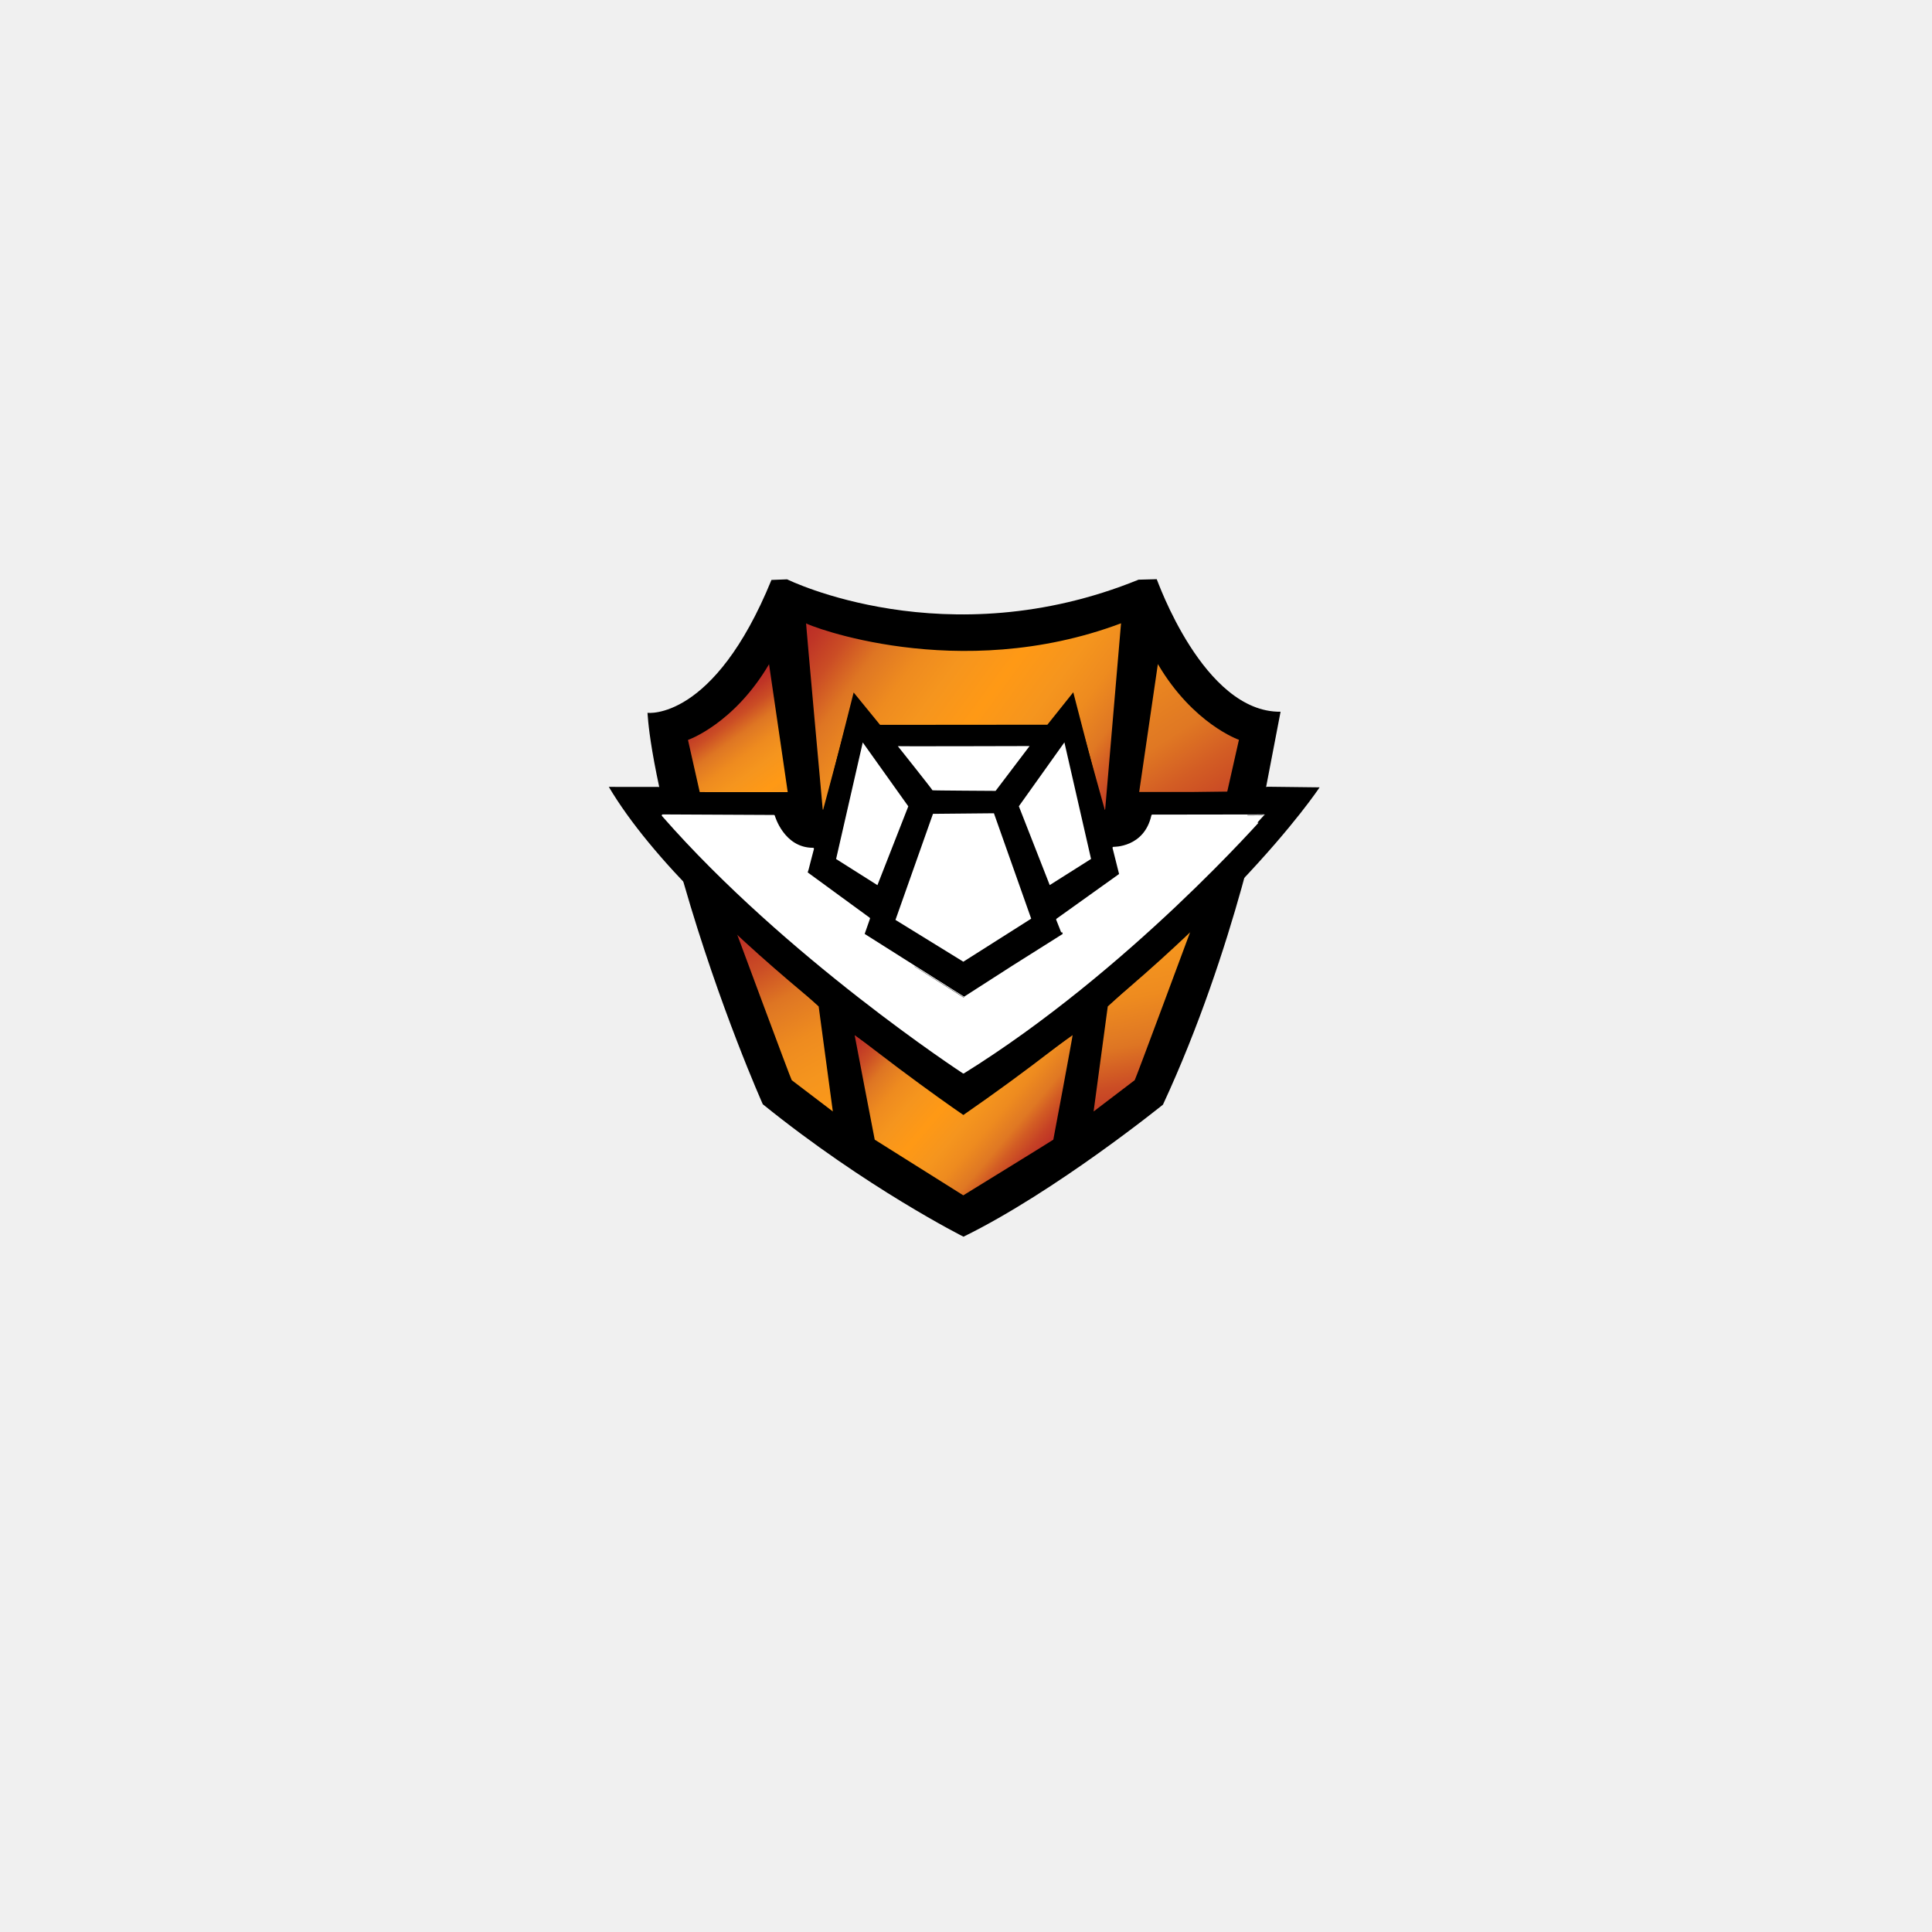
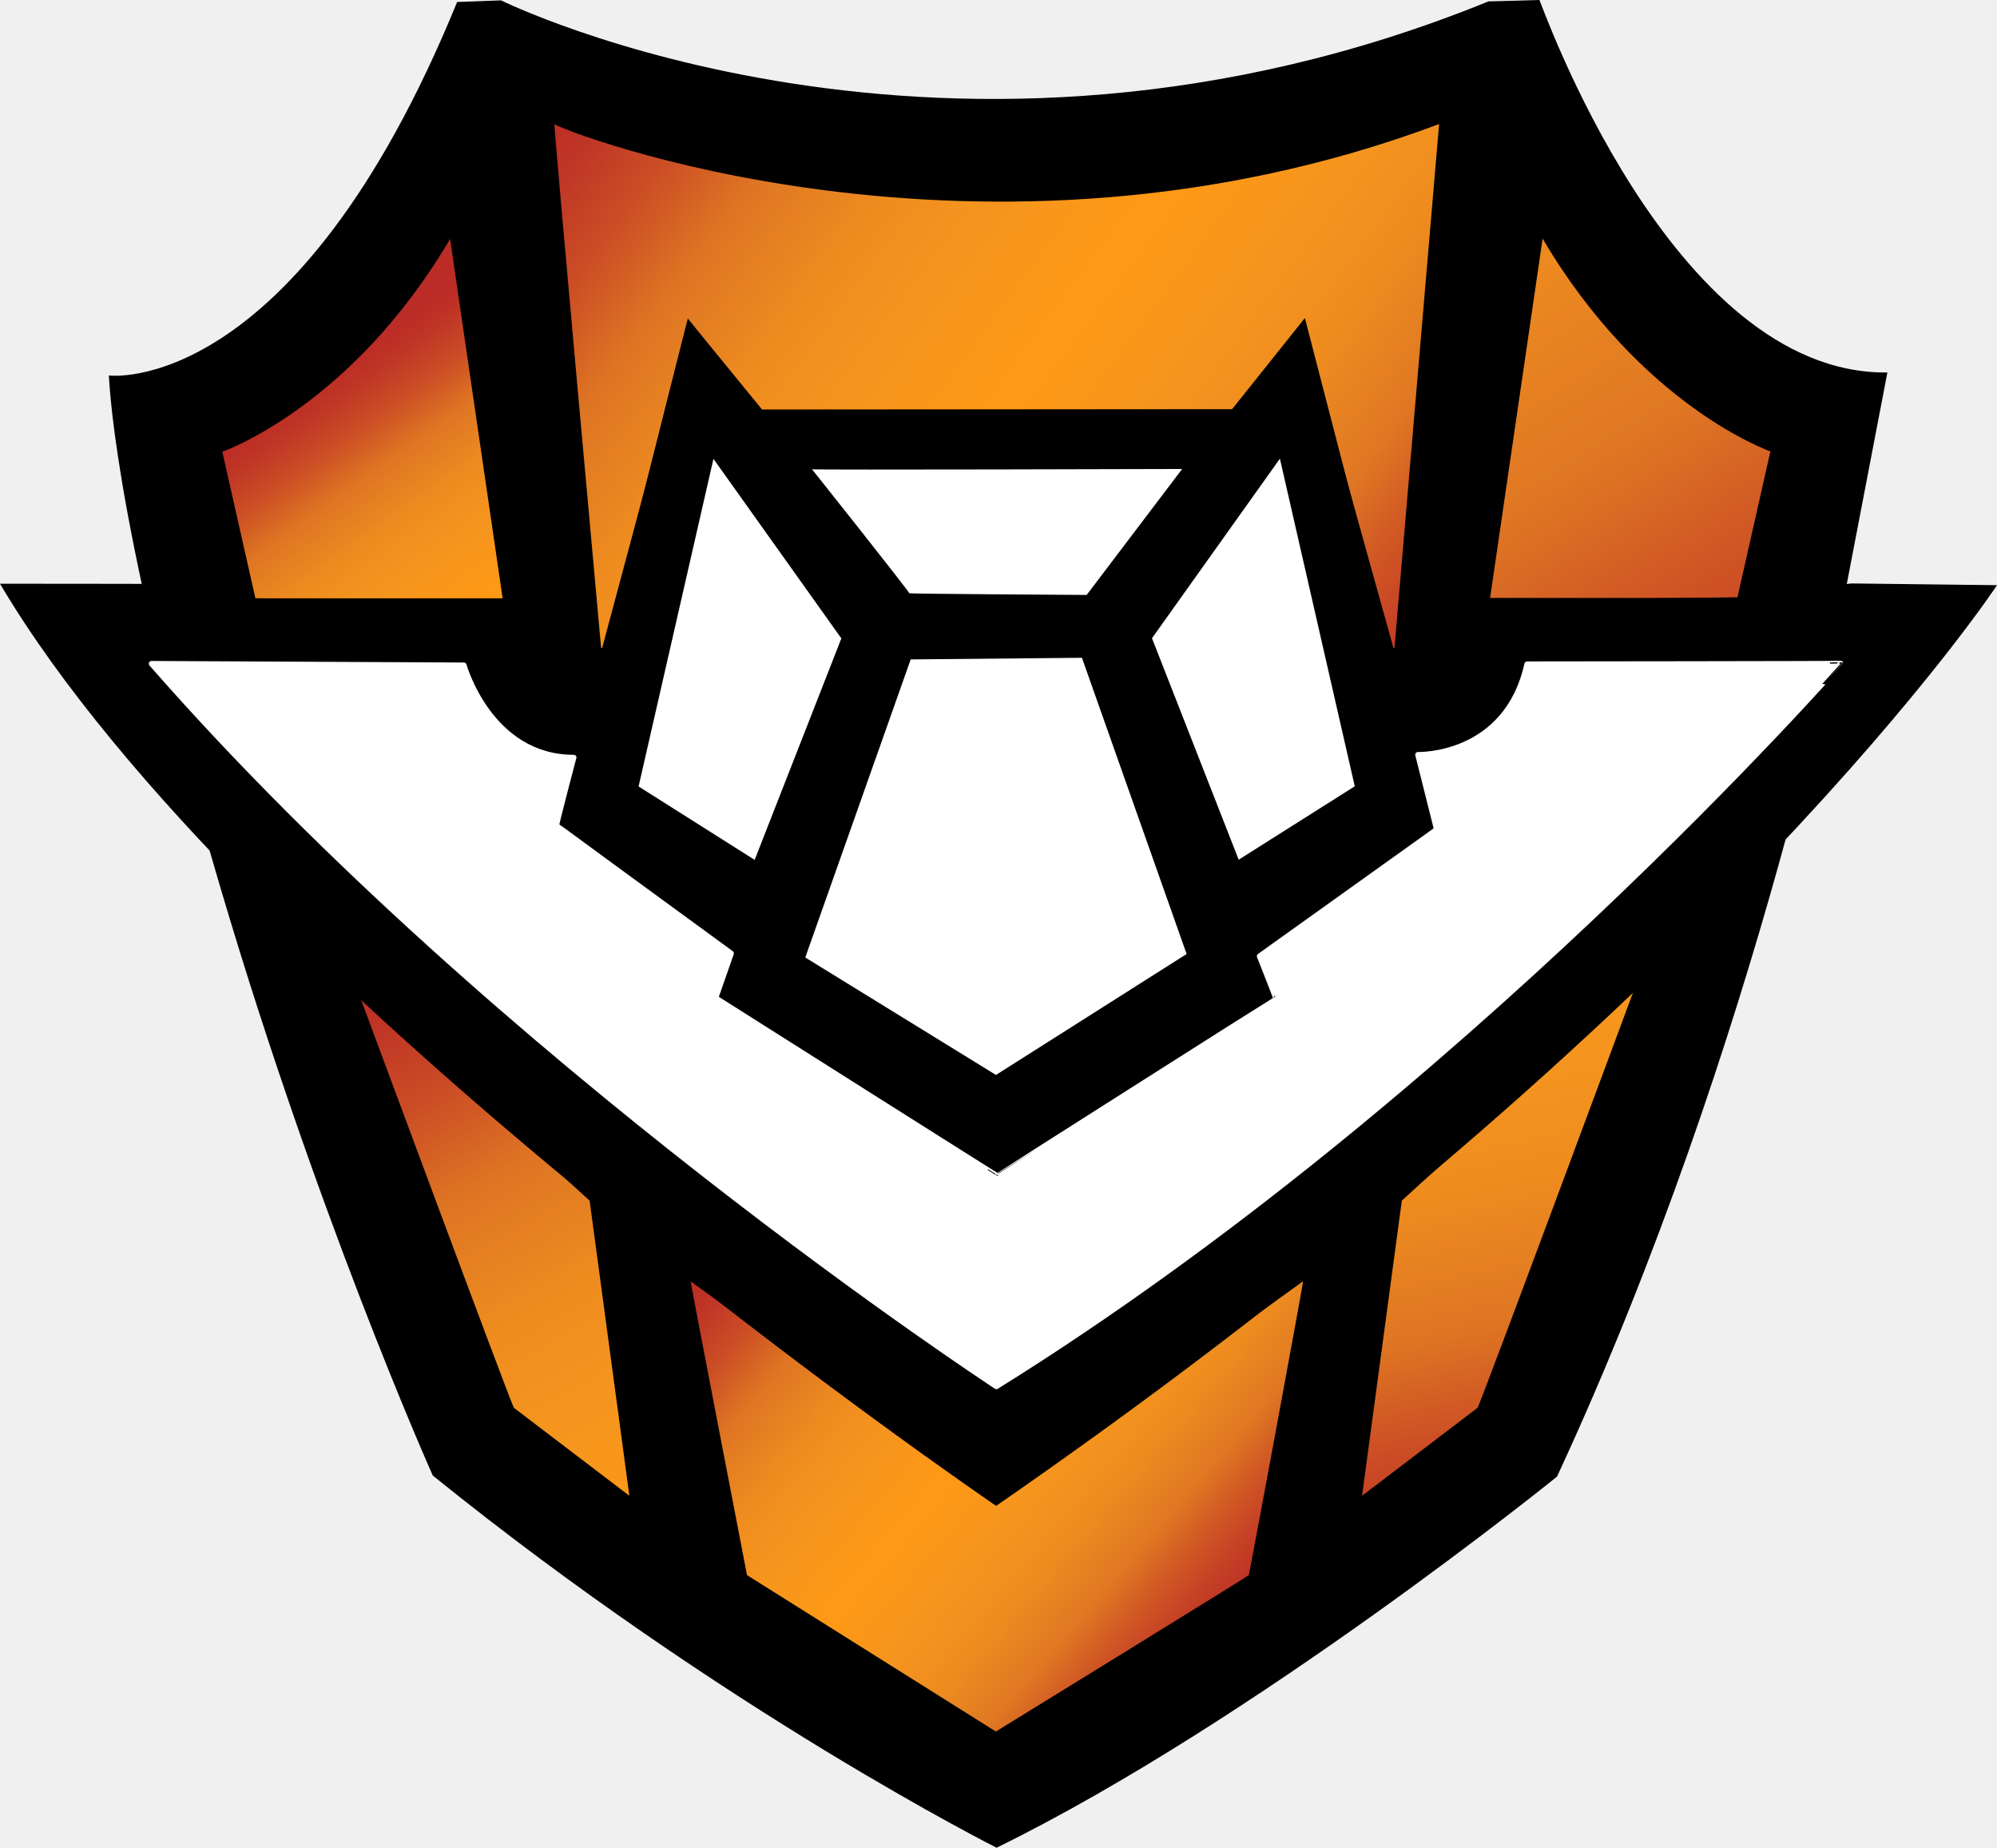
- <svg xmlns="http://www.w3.org/2000/svg" width="100%" height="100%" viewBox="0 0 1000 1000" version="1.1" xml:space="preserve" style="fill-rule:evenodd;clip-rule:evenodd;stroke-linecap:round;stroke-linejoin:round;stroke-miterlimit:1.5;">
-   <path d="M598.721,299.784C598.869,299.743 622.826,368.847 662.822,368.389L655.323,407.418C655.323,407.418 639.547,490.759 601.95,571.76C601.95,571.76 546.312,616.779 498.697,640.116C498.697,640.116 448.447,614.891 394.828,571.566C394.828,571.566 372.53,521.831 353.962,457.291C335.394,392.751 335.288,368.904 335.14,368.947C334.992,368.989 369.409,373.39 399.309,300.169L407.407,299.864C407.407,299.864 489.678,340.6 589.316,300.041C589.316,300.041 598.574,299.825 598.721,299.784Z" />
-   <g id="Ebene3">
-     <path d="M398.054,343.796L407.724,409.991L362.183,409.991L356.093,382.991C356.093,382.991 379.833,374.778 398.054,343.796Z" style="fill:url(#_Linear1);" />
-     <g transform="matrix(-1,0,0,1,997.364,-0.0688685)">
-       <path d="M398.054,343.796L407.724,409.991L362.183,409.991L356.093,382.991C356.093,382.991 379.833,374.778 398.054,343.796Z" style="fill:url(#_Linear2);" />
+ <svg xmlns="http://www.w3.org/2000/svg" xmlns:xlink="http://www.w3.org/1999/xlink" id="Layer_2" viewBox="0 0 219 202.59">
+   <defs>
+     <style>
+       .cls-1 {
+         stroke: #fff;
+         stroke-linecap: round;
+         stroke-linejoin: round;
+         stroke-width: .6px;
+       }
+ 
+       .cls-1, .cls-2 {
+         fill: #fff;
+       }
+ 
+       .cls-1, .cls-2, .cls-3, .cls-4, .cls-5, .cls-6, .cls-7, .cls-8, .cls-9 {
+         fill-rule: evenodd;
+       }
+ 
+       .cls-3 {
+         fill: url(#linear-gradient-3);
+       }
+ 
+       .cls-4 {
+         fill: url(#linear-gradient-5);
+       }
+ 
+       .cls-5 {
+         fill: url(#linear-gradient-2);
+       }
+ 
+       .cls-6 {
+         fill: url(#linear-gradient-6);
+       }
+ 
+       .cls-7 {
+         fill: url(#linear-gradient-4);
+       }
+ 
+       .cls-9 {
+         fill: url(#linear-gradient);
+       }
+     </style>
+     <linearGradient id="linear-gradient" x1="-187.59" y1="540.1" x2="-186.59" y2="540.1" gradientTransform="translate(-19682.69 28142.1) rotate(54.21) scale(60.04 -60.04)" gradientUnits="userSpaceOnUse">
+       <stop offset="0" stop-color="#bb2c26" />
+       <stop offset=".04" stop-color="#bf3526" />
+       <stop offset=".11" stop-color="#cb4d25" />
+       <stop offset=".19" stop-color="#de7523" />
+       <stop offset=".21" stop-color="#e17a23" />
+       <stop offset=".29" stop-color="#ee8b1f" />
+       <stop offset=".38" stop-color="#f5951e" />
+       <stop offset=".5" stop-color="#ff9915" />
+       <stop offset=".62" stop-color="#f5951e" />
+       <stop offset=".71" stop-color="#ee8b1f" />
+       <stop offset=".79" stop-color="#e17a23" />
+       <stop offset=".8" stop-color="#e07823" />
+       <stop offset=".85" stop-color="#d35d24" />
+       <stop offset=".91" stop-color="#c64225" />
+       <stop offset=".96" stop-color="#be3226" />
+       <stop offset="1" stop-color="#bb2c26" />
+     </linearGradient>
+     <linearGradient id="linear-gradient-2" y1="540.09" y2="540.09" gradientTransform="translate(-90538.18 113149.22) rotate(57.81) scale(253.7 -253.7)" xlink:href="#linear-gradient" />
+     <linearGradient id="linear-gradient-3" y1="540.18" y2="540.18" gradientTransform="translate(-19712.21 64696.69) rotate(36.15) scale(118.3 -118.3)" xlink:href="#linear-gradient" />
+     <linearGradient id="linear-gradient-4" y1="540.19" y2="540.19" gradientTransform="translate(71537.47 -41615.09) rotate(-101.2) scale(144.62 -144.62)" xlink:href="#linear-gradient" />
+     <linearGradient id="linear-gradient-5" y1="540.14" y2="540.14" gradientTransform="translate(-53147.68 59745.79) rotate(60.88) scale(139.76 -139.76)" xlink:href="#linear-gradient" />
+     <linearGradient id="linear-gradient-6" x1="-187.59" y1="540.27" x2="-186.59" y2="540.27" gradientTransform="translate(-14354.93 37545.09) rotate(40.25) scale(70.12 -70.12)" xlink:href="#linear-gradient" />
+   </defs>
+   <g id="Layer_1-2" data-name="Layer_1">
+     <path class="cls-8" d="M168.82,0c.09-.02,14.35,41.11,38.16,40.84l-4.46,23.23s-9.39,49.61-31.77,97.83c0,0-33.12,26.8-61.46,40.69,0,0-29.91-15.02-61.83-40.81,0,0-13.27-29.61-24.33-68.03-11.05-38.42-11.12-52.61-11.2-52.59-.09.03,20.4,2.64,38.2-40.94l4.82-.18s48.97,24.25,108.29.11C163.22.15,168.73.02,168.82,0Z" />
+     <g id="Ebene3">
+       <path class="cls-9" d="M49.36,26.2l5.76,39.4h-27.11l-3.63-16.07s14.13-4.89,24.98-23.33Z" />
+       <path class="cls-5" d="M169.17,26.16l-5.76,39.4h27.11l3.63-16.07s-14.13-4.89-24.98-23.33Z" />
+       <path class="cls-3" d="M157.82,13.6s-4.92,57.74-4.92,57.76-10.01-35.97-10.01-35.97l-7.84,10.07h-51.54l-7.91-10.07-9.65,35.97s-5.31-58.24-5.15-57.76c.16.48,46.67,18.9,97.02,0Z" />
+       <path class="cls-7" d="M179.22,108.46s-16.96,45.72-17.19,45.9c-.23.18-12.66,9.64-12.66,9.64l4.36-32.36s25.38-23.17,25.49-23.19Z" />
+       <path class="cls-4" d="M39.17,108.46s16.96,45.72,17.19,45.9c.23.18,12.66,9.64,12.66,9.64l-4.36-32.36s-25.38-23.17-25.49-23.19Z" />
+       <path class="cls-6" d="M75.74,140.49s33.39,24.12,33.47,24.13c.08.01,33.57-24.01,33.68-24.13.11-.11-5.88,32.09-5.94,32.21-.06.12-27.74,17.15-27.74,17.15l-27.29-17.15s-6.22-32.18-6.18-32.21Z" />
    </g>
-     <path d="M580.244,322.625C580.244,322.625 571.985,419.623 571.977,419.655C571.969,419.687 555.155,359.225 555.155,359.225L541.984,376.144L455.405,376.144L442.109,359.225L425.906,419.655C425.906,419.655 416.992,321.813 417.256,322.625C417.519,323.438 495.651,354.383 580.244,322.625Z" style="fill:url(#_Linear3);" />
-     <path d="M616.193,481.985C616.193,481.985 587.709,558.795 587.322,559.098C586.935,559.401 566.047,575.293 566.047,575.293L573.378,520.938C573.378,520.938 616.01,482.019 616.193,481.985Z" style="fill:url(#_Linear4);" />
-     <g transform="matrix(-1,0,0,1,997.12,0)">
-       <path d="M616.193,481.985C616.193,481.985 587.709,558.795 587.322,559.098C586.935,559.401 566.047,575.293 566.047,575.293L573.378,520.938C573.378,520.938 616.01,482.019 616.193,481.985Z" style="fill:url(#_Linear5);" />
+     <path class="cls-8" d="M0,64s16.03.01,16,.02c-.04,0,12,1.53,11.98,1.58-.02.05,27.42.07,27.42.07l10.87,5.54s9.15-36.33,9.16-36.29c.01.04,8.14,9.98,8.14,9.98l51.55-.04,7.98-9.99,9.42,36.35,11.01-5.38,27.49-.36,12.01-1.51,15.97.19s-30.17,45.92-109.76,100.95c0,0-82.76-56.36-109.23-101.09Z" />
+     <g id="Ebene1">
+       <path class="cls-2" d="M126.33,69.97l9.51,24.29,12.73-8.05-8.21-35.92-14.03,19.69Z" />
+       <path class="cls-2" d="M92.27,69.99l-9.51,24.29-12.73-8.05,8.21-35.92,14.03,19.69Z" />
+       <path class="cls-2" d="M89.05,51.45s10.75,13.51,10.66,13.59c-.09.08,19.46.19,19.46.19l10.47-13.81s-40.62.12-40.59.03Z" />
+       <path class="cls-2" d="M99.87,72.3l18.78-.18,11.48,32.48-20.91,13.26-20.91-12.88,11.56-32.68Z" />
+       <path class="cls-1" d="M62.91,83.06s-1.94,7.35-1.89,7.44c.05.09,19.16,14.03,19.16,14.03l-1.71,4.89s30.91,19.57,30.92,19.53c0-.03,30.51-19.4,30.56-19.41.05,0-1.82-4.7-1.82-4.7l19.43-13.89-2.06-8.2s9.69.3,11.97-9.93c0,0,34.41-.03,34.39-.07-.02-.05-41.6,47.55-92.59,79.26,0,0-54.39-35.52-92.65-79.24l34.25.17s2.84,10.11,12.05,10.12Z" />
    </g>
-     <path d="M442.365,535.784C442.437,535.717 498.461,576.295 498.598,576.318C498.734,576.34 554.996,535.976 555.181,535.784C555.366,535.592 545.297,589.689 545.195,589.89C545.094,590.091 498.598,618.701 498.598,618.701L452.754,589.89C452.754,589.89 442.311,535.835 442.365,535.784Z" style="fill:url(#_Linear6);" />
  </g>
-   <path d="M315.129,407.291C315.129,407.291 342.06,407.309 341.999,407.322C341.939,407.335 362.166,409.892 362.131,409.969C362.095,410.046 408.186,410.08 408.186,410.08L426.454,419.379C426.454,419.379 441.819,358.352 441.843,358.424C441.867,358.496 455.524,375.184 455.524,375.184L542.118,375.111L555.527,358.323L571.346,419.394L589.837,410.355L636.011,409.757L656.189,407.212L683.02,407.53C683.02,407.53 632.342,484.667 498.628,577.114C498.628,577.114 359.605,482.428 315.129,407.291Z" />
-   <g id="Ebene1">
-     <path d="M527.356,417.318L543.336,458.115L564.728,444.591L550.929,384.248L527.356,417.318Z" style="fill:white;" />
-     <g transform="matrix(-1,0,0,1,997.491,0.0391583)">
-       <path d="M527.356,417.318L543.336,458.115L564.728,444.591L550.929,384.248L527.356,417.318Z" style="fill:white;" />
-     </g>
-     <path d="M464.718,386.207C464.718,386.207 482.783,408.906 482.634,409.042C482.484,409.179 515.324,409.358 515.324,409.358L532.911,386.158C532.911,386.158 464.673,386.363 464.718,386.207Z" style="fill:white;" />
-     <path d="M482.907,421.242L514.454,420.946L533.744,475.504L498.619,497.781L463.494,476.143L482.907,421.242Z" style="fill:white;" />
-     <path d="M420.808,439.317C420.808,439.317 417.544,451.668 417.633,451.812C417.723,451.956 449.821,475.382 449.821,475.382L446.95,483.6C446.95,483.6 498.872,516.468 498.887,516.411C498.903,516.355 550.143,483.816 550.23,483.812C550.316,483.808 547.165,475.922 547.165,475.922L579.798,452.59L576.342,438.811C576.342,438.811 592.612,439.314 596.445,422.133C596.445,422.133 654.248,422.09 654.22,422.014C654.192,421.937 584.332,501.893 498.675,555.155C498.675,555.155 407.302,495.492 343.03,422.04L400.562,422.323C400.562,422.323 405.33,439.306 420.808,439.317Z" style="fill:white;stroke:white;stroke-width:1px;" />
-   </g>
-   <defs>
-     <linearGradient id="_Linear1" x1="0" y1="0" x2="1" y2="0" gradientUnits="userSpaceOnUse" gradientTransform="matrix(58.9952,81.8151,-81.8151,58.9952,374.147,362.95)">
-       <stop offset="0" style="stop-color:rgb(187,44,38);stop-opacity:1" />
-       <stop offset="0.04" style="stop-color:rgb(191,53,38);stop-opacity:1" />
-       <stop offset="0.11" style="stop-color:rgb(203,77,37);stop-opacity:1" />
-       <stop offset="0.19" style="stop-color:rgb(222,117,35);stop-opacity:1" />
-       <stop offset="0.21" style="stop-color:rgb(225,122,35);stop-opacity:1" />
-       <stop offset="0.29" style="stop-color:rgb(238,139,31);stop-opacity:1" />
-       <stop offset="0.38" style="stop-color:rgb(245,149,30);stop-opacity:1" />
-       <stop offset="0.5" style="stop-color:rgb(255,153,21);stop-opacity:1" />
-       <stop offset="0.62" style="stop-color:rgb(245,149,30);stop-opacity:1" />
-       <stop offset="0.71" style="stop-color:rgb(238,139,31);stop-opacity:1" />
-       <stop offset="0.79" style="stop-color:rgb(225,122,35);stop-opacity:1" />
-       <stop offset="0.8" style="stop-color:rgb(224,120,35);stop-opacity:1" />
-       <stop offset="0.85" style="stop-color:rgb(211,93,36);stop-opacity:1" />
-       <stop offset="0.91" style="stop-color:rgb(198,66,37);stop-opacity:1" />
-       <stop offset="0.96" style="stop-color:rgb(190,50,38);stop-opacity:1" />
-       <stop offset="1" style="stop-color:rgb(187,44,38);stop-opacity:1" />
-     </linearGradient>
-     <linearGradient id="_Linear2" x1="0" y1="0" x2="1" y2="0" gradientUnits="userSpaceOnUse" gradientTransform="matrix(-227.05,360.67,360.67,227.05,560.592,84.7778)">
-       <stop offset="0" style="stop-color:rgb(187,44,38);stop-opacity:1" />
-       <stop offset="0.04" style="stop-color:rgb(191,53,38);stop-opacity:1" />
-       <stop offset="0.11" style="stop-color:rgb(203,77,37);stop-opacity:1" />
-       <stop offset="0.19" style="stop-color:rgb(222,117,35);stop-opacity:1" />
-       <stop offset="0.21" style="stop-color:rgb(225,122,35);stop-opacity:1" />
-       <stop offset="0.29" style="stop-color:rgb(238,139,31);stop-opacity:1" />
-       <stop offset="0.38" style="stop-color:rgb(245,149,30);stop-opacity:1" />
-       <stop offset="0.5" style="stop-color:rgb(255,153,21);stop-opacity:1" />
-       <stop offset="0.62" style="stop-color:rgb(245,149,30);stop-opacity:1" />
-       <stop offset="0.71" style="stop-color:rgb(238,139,31);stop-opacity:1" />
-       <stop offset="0.79" style="stop-color:rgb(225,122,35);stop-opacity:1" />
-       <stop offset="0.8" style="stop-color:rgb(224,120,35);stop-opacity:1" />
-       <stop offset="0.85" style="stop-color:rgb(211,93,36);stop-opacity:1" />
-       <stop offset="0.91" style="stop-color:rgb(198,66,37);stop-opacity:1" />
-       <stop offset="0.96" style="stop-color:rgb(190,50,38);stop-opacity:1" />
-       <stop offset="1" style="stop-color:rgb(187,44,38);stop-opacity:1" />
-     </linearGradient>
-     <linearGradient id="_Linear3" x1="0" y1="0" x2="1" y2="0" gradientUnits="userSpaceOnUse" gradientTransform="matrix(160.465,117.229,-117.229,160.465,418.04,320.825)">
-       <stop offset="0" style="stop-color:rgb(187,44,38);stop-opacity:1" />
-       <stop offset="0.04" style="stop-color:rgb(191,53,38);stop-opacity:1" />
-       <stop offset="0.11" style="stop-color:rgb(203,77,37);stop-opacity:1" />
-       <stop offset="0.19" style="stop-color:rgb(222,117,35);stop-opacity:1" />
-       <stop offset="0.21" style="stop-color:rgb(225,122,35);stop-opacity:1" />
-       <stop offset="0.29" style="stop-color:rgb(238,139,31);stop-opacity:1" />
-       <stop offset="0.38" style="stop-color:rgb(245,149,30);stop-opacity:1" />
-       <stop offset="0.5" style="stop-color:rgb(255,153,21);stop-opacity:1" />
-       <stop offset="0.62" style="stop-color:rgb(245,149,30);stop-opacity:1" />
-       <stop offset="0.71" style="stop-color:rgb(238,139,31);stop-opacity:1" />
-       <stop offset="0.79" style="stop-color:rgb(225,122,35);stop-opacity:1" />
-       <stop offset="0.8" style="stop-color:rgb(224,120,35);stop-opacity:1" />
-       <stop offset="0.85" style="stop-color:rgb(211,93,36);stop-opacity:1" />
-       <stop offset="0.91" style="stop-color:rgb(198,66,37);stop-opacity:1" />
-       <stop offset="0.96" style="stop-color:rgb(190,50,38);stop-opacity:1" />
-       <stop offset="1" style="stop-color:rgb(187,44,38);stop-opacity:1" />
-     </linearGradient>
-     <linearGradient id="_Linear4" x1="0" y1="0" x2="1" y2="0" gradientUnits="userSpaceOnUse" gradientTransform="matrix(-47.1827,-238.322,238.322,-47.1827,616.911,582.046)">
-       <stop offset="0" style="stop-color:rgb(187,44,38);stop-opacity:1" />
-       <stop offset="0.04" style="stop-color:rgb(191,53,38);stop-opacity:1" />
-       <stop offset="0.11" style="stop-color:rgb(203,77,37);stop-opacity:1" />
-       <stop offset="0.19" style="stop-color:rgb(222,117,35);stop-opacity:1" />
-       <stop offset="0.21" style="stop-color:rgb(225,122,35);stop-opacity:1" />
-       <stop offset="0.29" style="stop-color:rgb(238,139,31);stop-opacity:1" />
-       <stop offset="0.38" style="stop-color:rgb(245,149,30);stop-opacity:1" />
-       <stop offset="0.5" style="stop-color:rgb(255,153,21);stop-opacity:1" />
-       <stop offset="0.62" style="stop-color:rgb(245,149,30);stop-opacity:1" />
-       <stop offset="0.71" style="stop-color:rgb(238,139,31);stop-opacity:1" />
-       <stop offset="0.79" style="stop-color:rgb(225,122,35);stop-opacity:1" />
-       <stop offset="0.8" style="stop-color:rgb(224,120,35);stop-opacity:1" />
-       <stop offset="0.85" style="stop-color:rgb(211,93,36);stop-opacity:1" />
-       <stop offset="0.91" style="stop-color:rgb(198,66,37);stop-opacity:1" />
-       <stop offset="0.96" style="stop-color:rgb(190,50,38);stop-opacity:1" />
-       <stop offset="1" style="stop-color:rgb(187,44,38);stop-opacity:1" />
-     </linearGradient>
-     <linearGradient id="_Linear5" x1="0" y1="0" x2="1" y2="0" gradientUnits="userSpaceOnUse" gradientTransform="matrix(-114.255,205.098,205.098,114.255,618.096,479.953)">
-       <stop offset="0" style="stop-color:rgb(187,44,38);stop-opacity:1" />
-       <stop offset="0.04" style="stop-color:rgb(191,53,38);stop-opacity:1" />
-       <stop offset="0.11" style="stop-color:rgb(203,77,37);stop-opacity:1" />
-       <stop offset="0.19" style="stop-color:rgb(222,117,35);stop-opacity:1" />
-       <stop offset="0.21" style="stop-color:rgb(225,122,35);stop-opacity:1" />
-       <stop offset="0.29" style="stop-color:rgb(238,139,31);stop-opacity:1" />
-       <stop offset="0.38" style="stop-color:rgb(245,149,30);stop-opacity:1" />
-       <stop offset="0.5" style="stop-color:rgb(255,153,21);stop-opacity:1" />
-       <stop offset="0.62" style="stop-color:rgb(245,149,30);stop-opacity:1" />
-       <stop offset="0.71" style="stop-color:rgb(238,139,31);stop-opacity:1" />
-       <stop offset="0.79" style="stop-color:rgb(225,122,35);stop-opacity:1" />
-       <stop offset="0.8" style="stop-color:rgb(224,120,35);stop-opacity:1" />
-       <stop offset="0.85" style="stop-color:rgb(211,93,36);stop-opacity:1" />
-       <stop offset="0.91" style="stop-color:rgb(198,66,37);stop-opacity:1" />
-       <stop offset="0.96" style="stop-color:rgb(190,50,38);stop-opacity:1" />
-       <stop offset="1" style="stop-color:rgb(187,44,38);stop-opacity:1" />
-     </linearGradient>
-     <linearGradient id="_Linear6" x1="0" y1="0" x2="1" y2="0" gradientUnits="userSpaceOnUse" gradientTransform="matrix(89.9055,76.1093,-76.1093,89.9055,443.923,533.791)">
-       <stop offset="0" style="stop-color:rgb(187,44,38);stop-opacity:1" />
-       <stop offset="0.04" style="stop-color:rgb(191,53,38);stop-opacity:1" />
-       <stop offset="0.11" style="stop-color:rgb(203,77,37);stop-opacity:1" />
-       <stop offset="0.19" style="stop-color:rgb(222,117,35);stop-opacity:1" />
-       <stop offset="0.21" style="stop-color:rgb(225,122,35);stop-opacity:1" />
-       <stop offset="0.29" style="stop-color:rgb(238,139,31);stop-opacity:1" />
-       <stop offset="0.38" style="stop-color:rgb(245,149,30);stop-opacity:1" />
-       <stop offset="0.5" style="stop-color:rgb(255,153,21);stop-opacity:1" />
-       <stop offset="0.62" style="stop-color:rgb(245,149,30);stop-opacity:1" />
-       <stop offset="0.71" style="stop-color:rgb(238,139,31);stop-opacity:1" />
-       <stop offset="0.79" style="stop-color:rgb(225,122,35);stop-opacity:1" />
-       <stop offset="0.8" style="stop-color:rgb(224,120,35);stop-opacity:1" />
-       <stop offset="0.85" style="stop-color:rgb(211,93,36);stop-opacity:1" />
-       <stop offset="0.91" style="stop-color:rgb(198,66,37);stop-opacity:1" />
-       <stop offset="0.96" style="stop-color:rgb(190,50,38);stop-opacity:1" />
-       <stop offset="1" style="stop-color:rgb(187,44,38);stop-opacity:1" />
-     </linearGradient>
-   </defs>
</svg>
